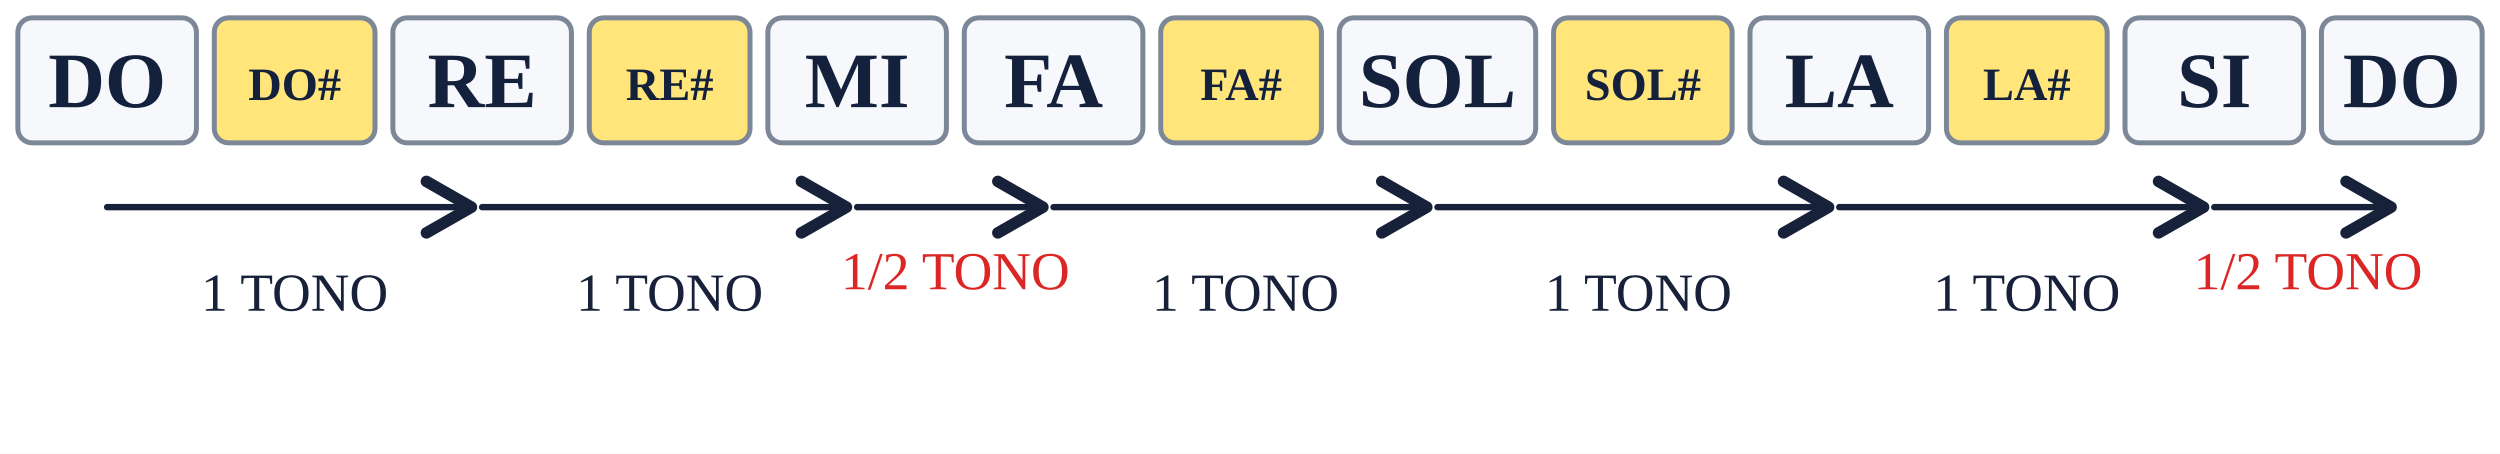
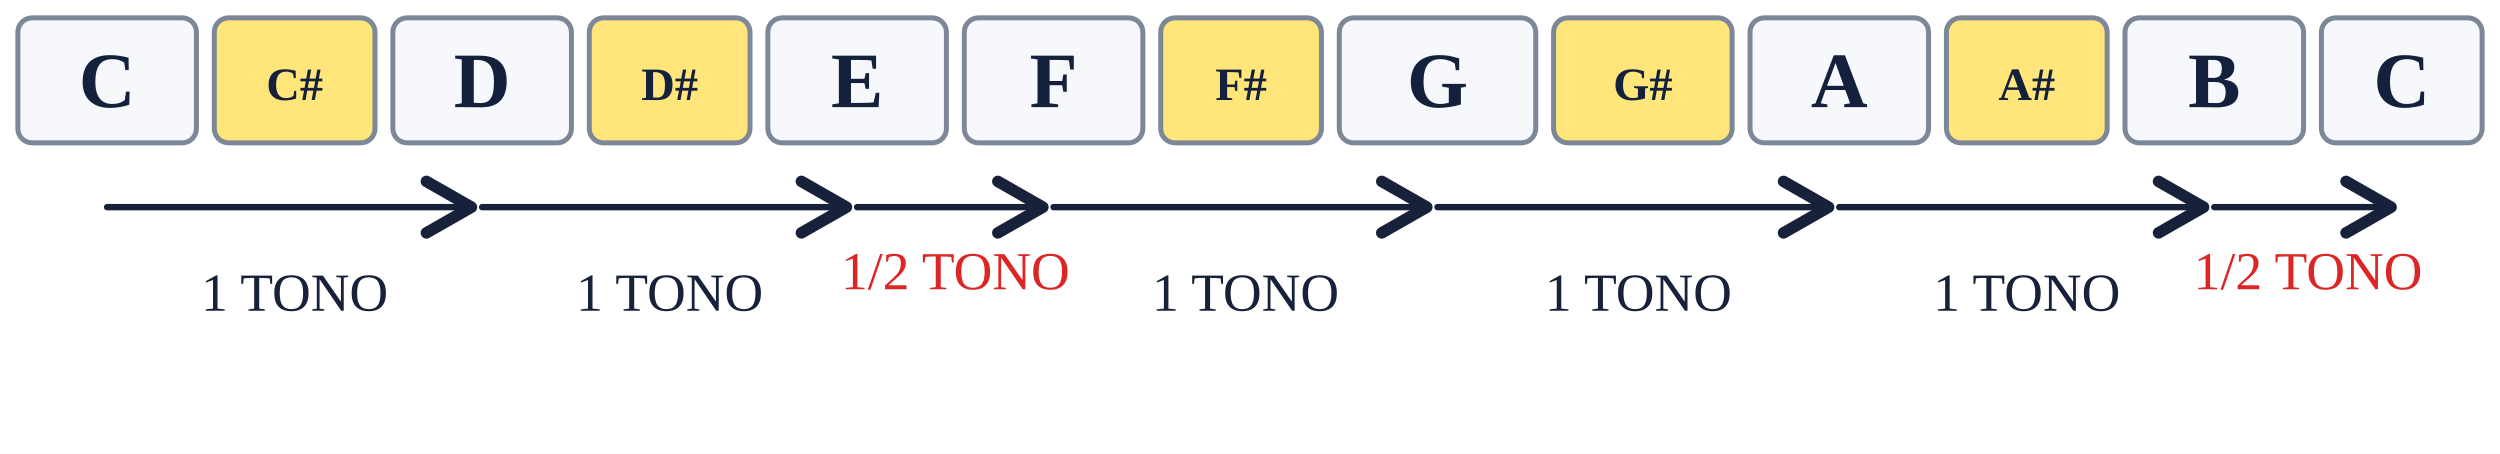
<svg xmlns="http://www.w3.org/2000/svg" viewBox="0 0 700 127" role="img" aria-labelledby="title desc">
  <rect width="700" height="127" fill="#ffffff" />
  <defs>
    <marker id="open-arrow" markerHeight="10" markerWidth="10" orient="auto" refX="8" refY="5">
      <path d="M1,1 L8,5 L1,9" fill="none" stroke="#17213a" stroke-linecap="round" stroke-linejoin="round" stroke-width="1.8" />
    </marker>
  </defs>
  <g font-family="Georgia, 'Times New Roman', serif" text-anchor="middle">
    <g font-weight="800">
      <rect x="5" y="5" width="50" height="35" rx="4" fill="#f7f8fb" stroke="#7c8798" stroke-width="1.4" />
-       <text x="30" y="30" fill="#14213d" font-size="22">DO</text>
+       <text x="30" y="30" fill="#14213d" font-size="22">C</text>
      <rect x="60" y="5" width="45" height="35" rx="4" fill="#ffe57a" stroke="#7c8798" stroke-width="1.4" />
-       <text x="82.5" y="28" fill="#14213d" font-size="13">DO#</text>
+       <text x="82.5" y="28" fill="#14213d" font-size="13">C#</text>
      <rect x="110" y="5" width="50" height="35" rx="4" fill="#f7f8fb" stroke="#7c8798" stroke-width="1.4" />
-       <text x="135" y="30" fill="#14213d" font-size="22">RE</text>
+       <text x="135" y="30" fill="#14213d" font-size="22">D</text>
      <rect x="165" y="5" width="45" height="35" rx="4" fill="#ffe57a" stroke="#7c8798" stroke-width="1.4" />
-       <text x="187.5" y="28" fill="#14213d" font-size="13">RE#</text>
+       <text x="187.5" y="28" fill="#14213d" font-size="13">D#</text>
      <rect x="215" y="5" width="50" height="35" rx="4" fill="#f7f8fb" stroke="#7c8798" stroke-width="1.4" />
-       <text x="240" y="30" fill="#14213d" font-size="22">MI</text>
+       <text x="240" y="30" fill="#14213d" font-size="22">E</text>
      <rect x="270" y="5" width="50" height="35" rx="4" fill="#f7f8fb" stroke="#7c8798" stroke-width="1.4" />
-       <text x="295" y="30" fill="#14213d" font-size="22">FA</text>
+       <text x="295" y="30" fill="#14213d" font-size="22">F</text>
      <rect x="325" y="5" width="45" height="35" rx="4" fill="#ffe57a" stroke="#7c8798" stroke-width="1.4" />
-       <text x="347.5" y="28" fill="#14213d" font-size="13">FA#</text>
+       <text x="347.5" y="28" fill="#14213d" font-size="13">F#</text>
      <rect x="375" y="5" width="55" height="35" rx="4" fill="#f7f8fb" stroke="#7c8798" stroke-width="1.4" />
-       <text x="402.5" y="30" fill="#14213d" font-size="22">SOL</text>
+       <text x="402.5" y="30" fill="#14213d" font-size="22">G</text>
      <rect x="435" y="5" width="50" height="35" rx="4" fill="#ffe57a" stroke="#7c8798" stroke-width="1.4" />
-       <text x="460" y="28" fill="#14213d" font-size="13">SOL#</text>
+       <text x="460" y="28" fill="#14213d" font-size="13">G#</text>
      <rect x="490" y="5" width="50" height="35" rx="4" fill="#f7f8fb" stroke="#7c8798" stroke-width="1.4" />
-       <text x="515" y="30" fill="#14213d" font-size="22">LA</text>
+       <text x="515" y="30" fill="#14213d" font-size="22">A</text>
      <rect x="545" y="5" width="45" height="35" rx="4" fill="#ffe57a" stroke="#7c8798" stroke-width="1.4" />
-       <text x="567.5" y="28" fill="#14213d" font-size="13">LA#</text>
+       <text x="567.5" y="28" fill="#14213d" font-size="13">A#</text>
      <rect x="595" y="5" width="50" height="35" rx="4" fill="#f7f8fb" stroke="#7c8798" stroke-width="1.4" />
-       <text x="620" y="30" fill="#14213d" font-size="22">SI</text>
+       <text x="620" y="30" fill="#14213d" font-size="22">B</text>
      <rect x="650" y="5" width="45" height="35" rx="4" fill="#f7f8fb" stroke="#7c8798" stroke-width="1.4" />
-       <text x="672.5" y="30" fill="#14213d" font-size="22">DO</text>
+       <text x="672.5" y="30" fill="#14213d" font-size="22">C</text>
    </g>
    <g fill="none" marker-end="url(#open-arrow)" stroke="#17213a" stroke-linecap="round" stroke-width="1.8">
      <path d="M30 58 H132" />
      <path d="M135 58 H237" />
      <path d="M240 58 H292" />
      <path d="M295 58 H399.5" />
      <path d="M402.5 58 H512" />
      <path d="M515 58 H617" />
      <path d="M620 58 H669.5" />
    </g>
    <g font-family="Georgia, 'Times New Roman', serif" font-size="15">
      <text x="82.5" y="87" fill="#17213a">1 TONO</text>
      <text x="187.5" y="87" fill="#17213a">1 TONO</text>
      <text x="267.5" y="81" fill="#dc2626">1/2 TONO</text>
      <text x="348.75" y="87" fill="#17213a">1 TONO</text>
      <text x="458.75" y="87" fill="#17213a">1 TONO</text>
      <text x="567.5" y="87" fill="#17213a">1 TONO</text>
      <text x="646.25" y="81" fill="#dc2626">1/2 TONO</text>
    </g>
  </g>
</svg>
